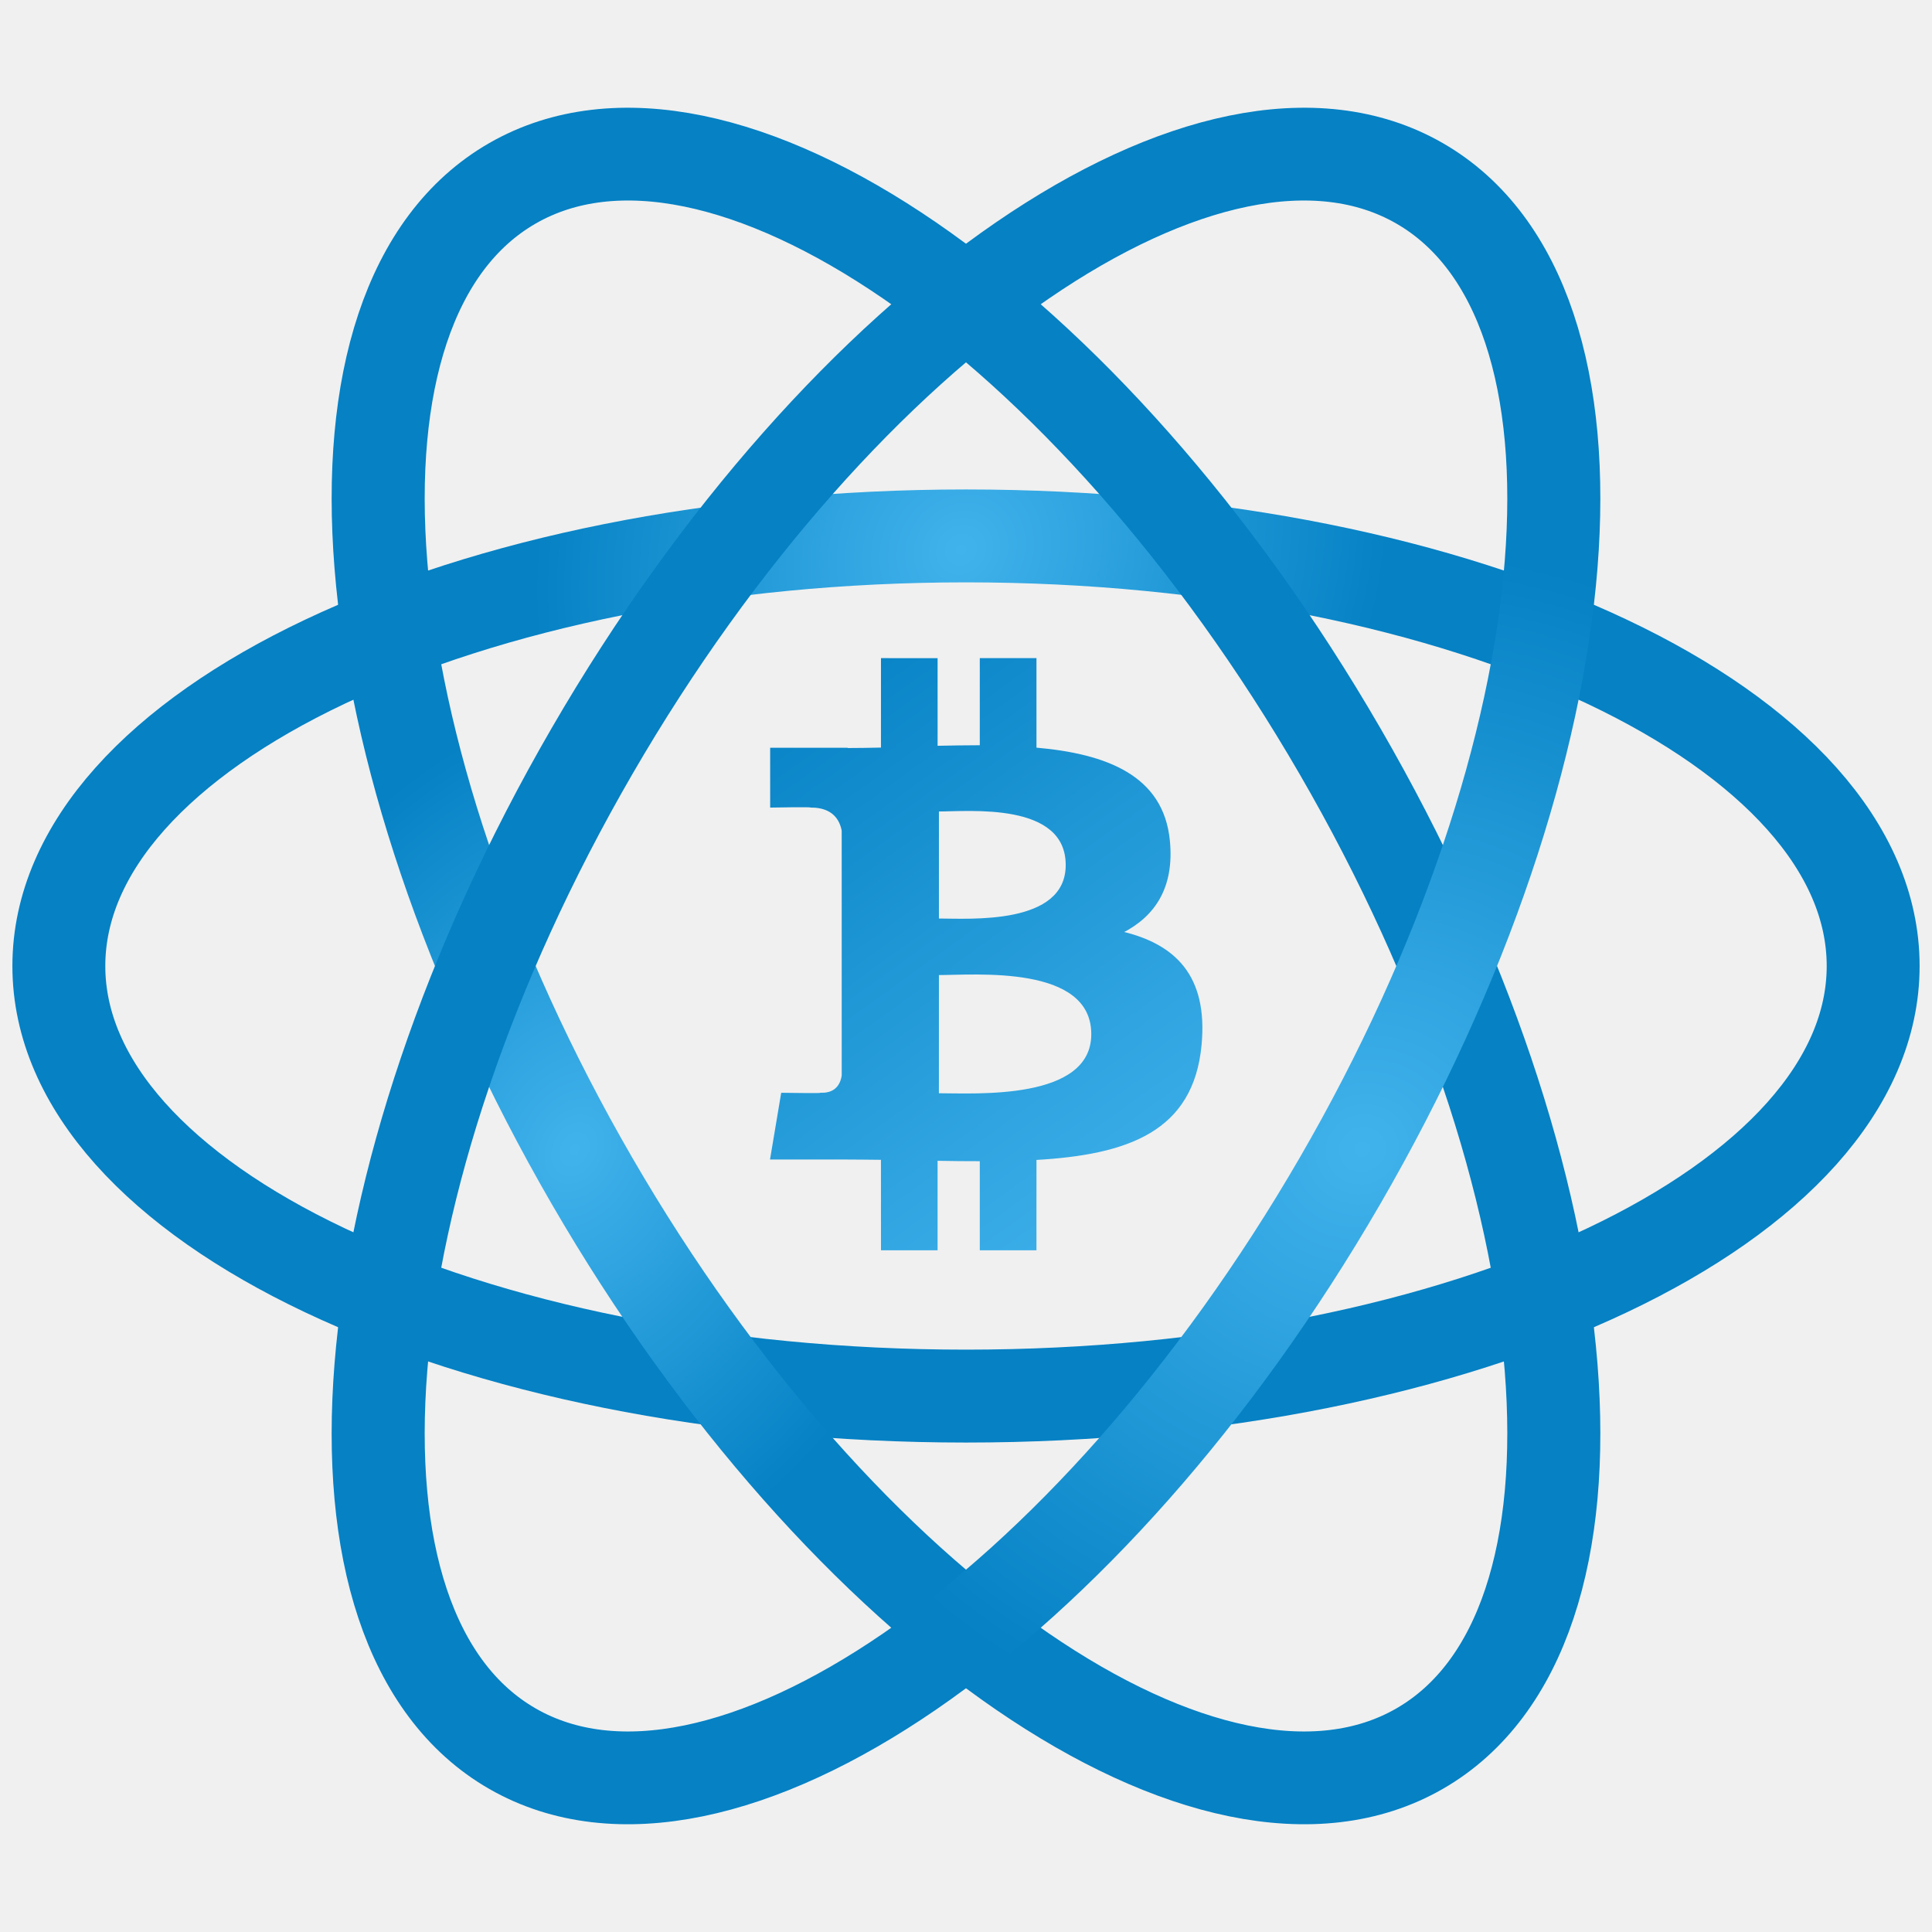
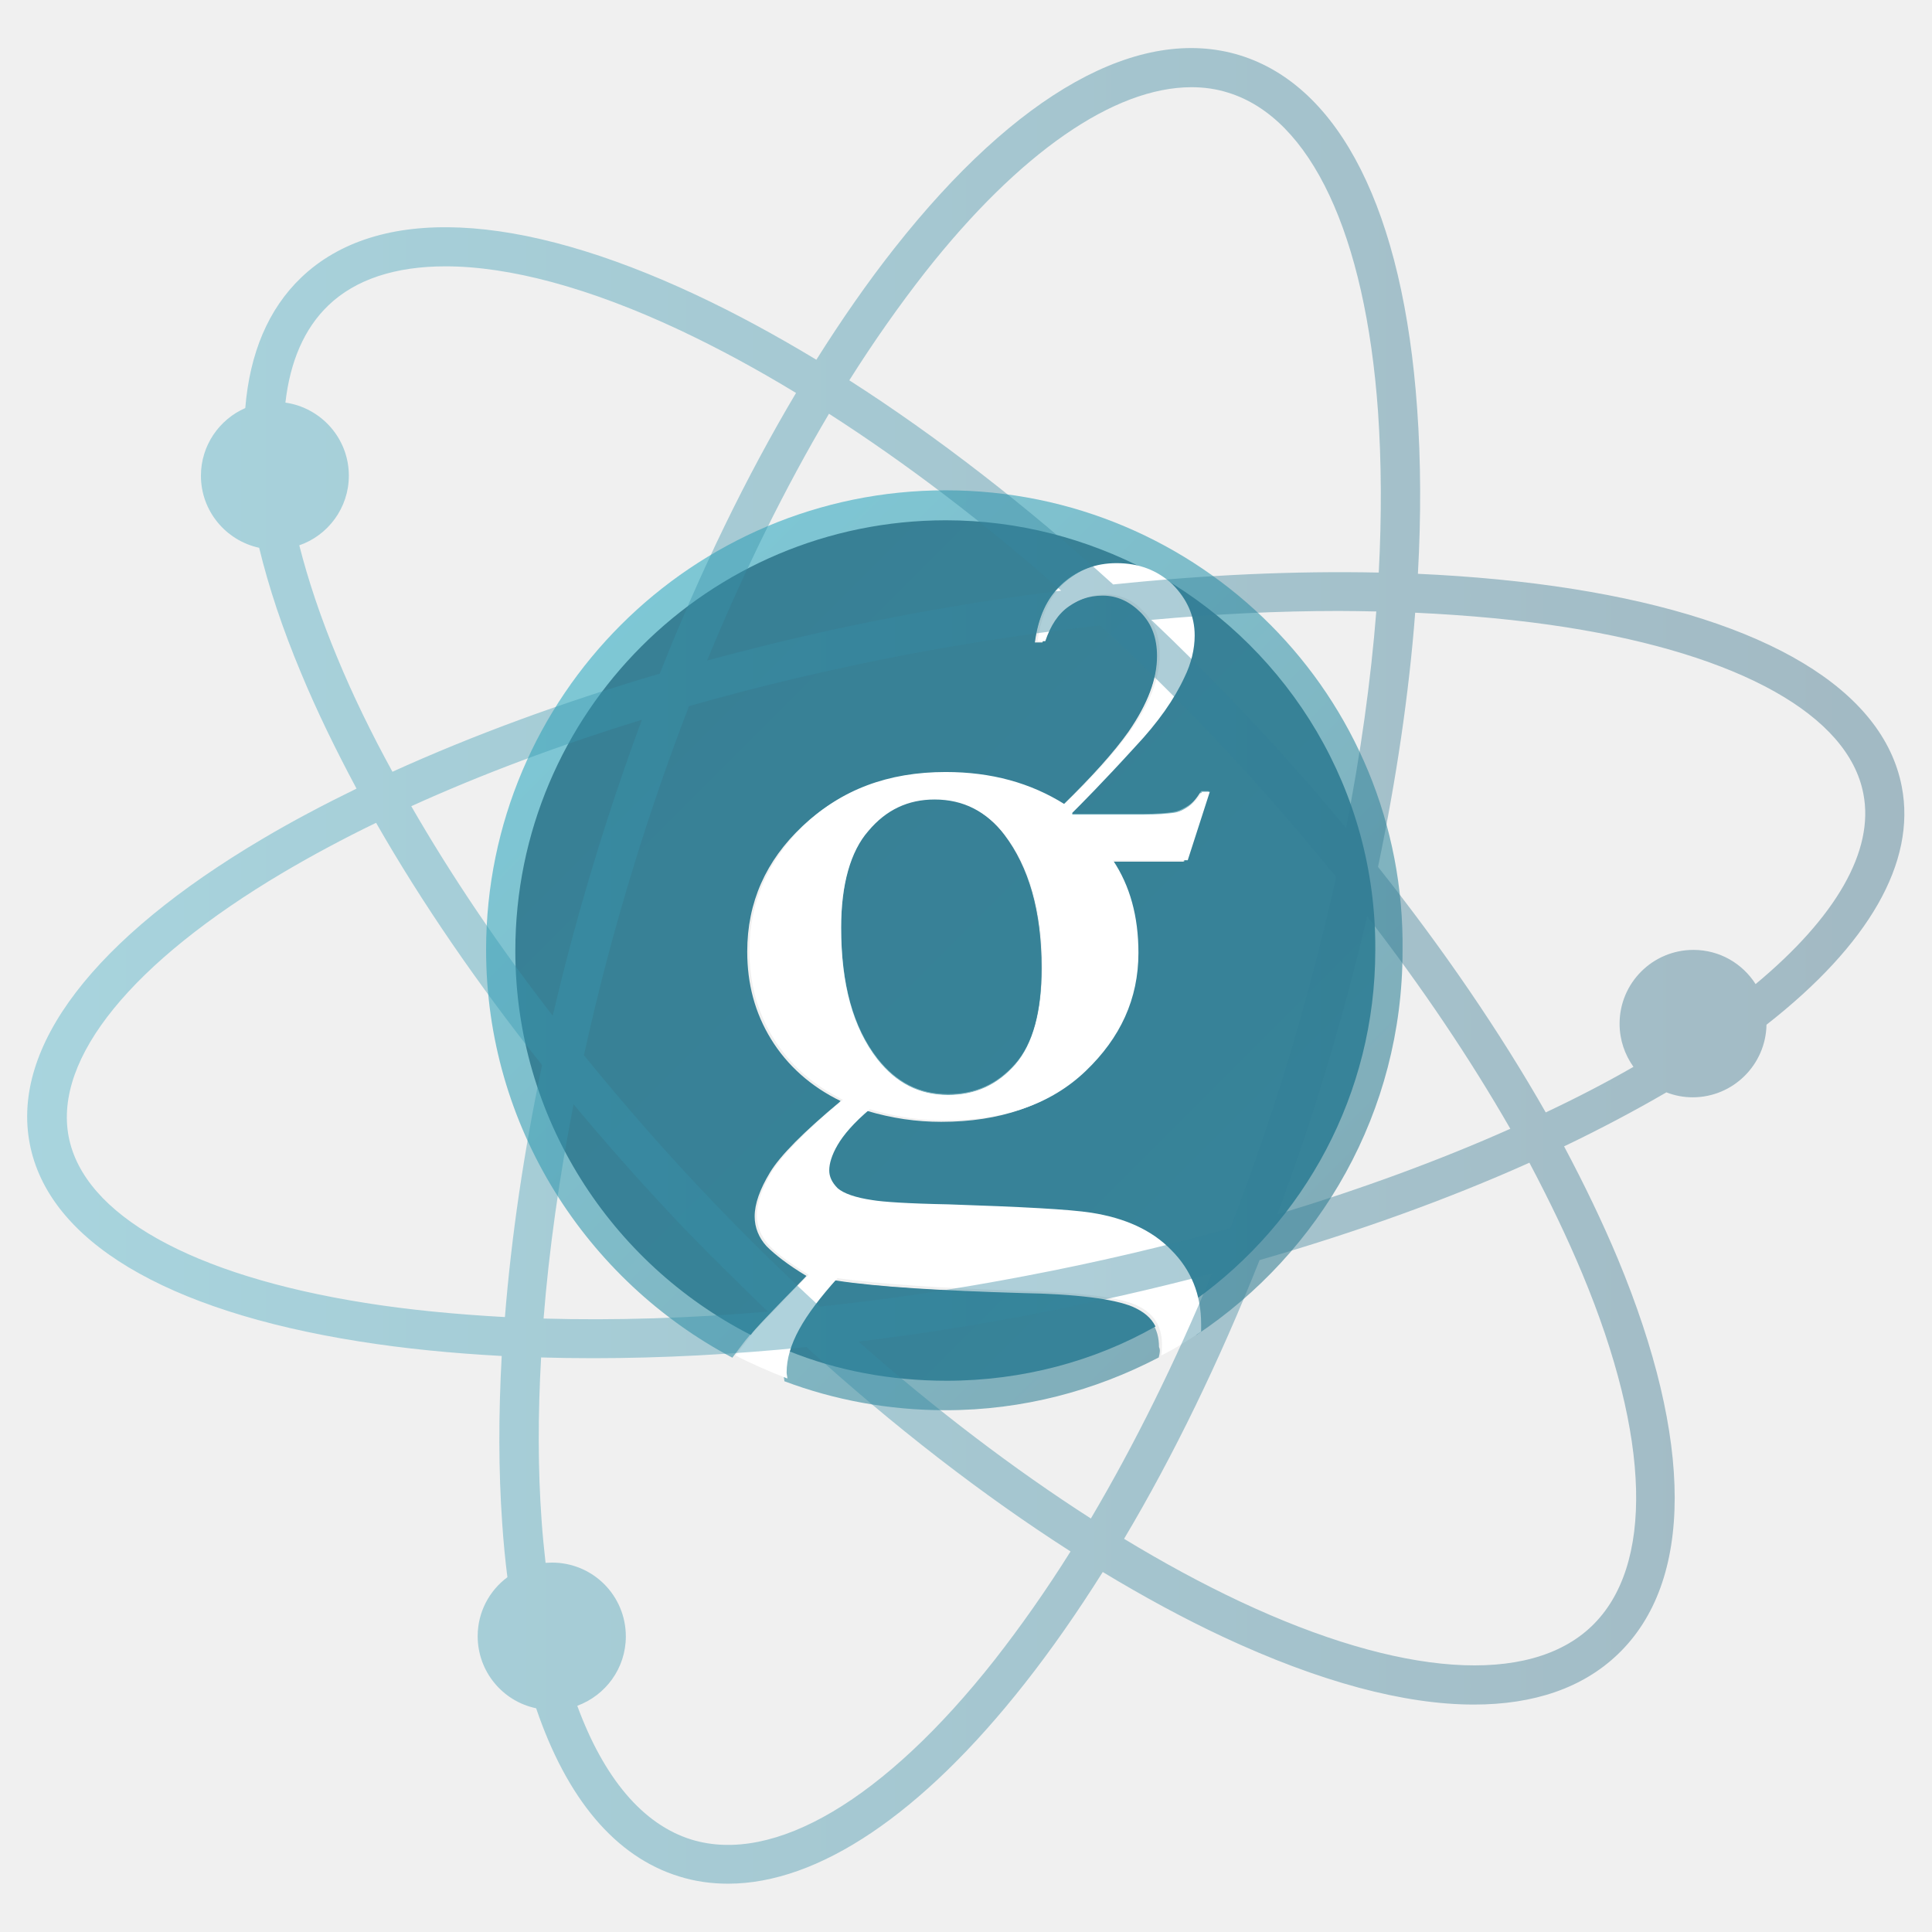
- <svg xmlns="http://www.w3.org/2000/svg" xmlns:xlink="http://www.w3.org/1999/xlink" version="1.1" width="779.811" height="779.811" id="svg2">
-   <defs id="defs4">
-     <linearGradient id="linearGradient3987">
-       <stop style="stop-color:#41b3ec;stop-opacity:1;" offset="0" id="stop4032" />
-       <stop style="stop-color:#0581c4;stop-opacity:1;" offset="1" id="stop3991" />
+ <svg xmlns="http://www.w3.org/2000/svg" version="1.1" id="svg2" x="0px" y="0px" viewBox="0 0 779.8 779.8" style="enable-background:new 0 0 779.8 779.8;" xml:space="preserve">
+   <style type="text/css">
+ 	.st0{opacity:0.6;fill:url(#SVGID_1_);enable-background:new    ;}
+ 	.st1{fill:url(#SVGID_2_);}
+ 	.st2{fill:#FFFFFF;}
+ 	.st3{opacity:0.4;fill:url(#SVGID_3_);}
+ </style>
+   <g>
+     <g>
+       <g>
+         <g>
+           <linearGradient id="SVGID_1_" gradientUnits="userSpaceOnUse" x1="512.947" y1="-350.665" x2="250.567" y2="-88.286" gradientTransform="matrix(1 0 0 -1 0 164)">
+             <stop offset="0" style="stop-color:#378094" />
+             <stop offset="1" style="stop-color:#32ACC3" />
+           </linearGradient>
+           <path class="st0" d="M467.7,547.9c-25.7,13.4-54.9,21.3-86,21.3c-23,0-44.9-4.1-65.1-11.7c0-0.7-0.3-1.7-0.3-2.4      c0-5.5,1.7-11.3,5.1-17.5c3.4-6.2,8.6-13,15.4-20.6c17.5,2.4,42.5,4.1,75.1,5.1c22.3,0.7,37.4,2.4,44.9,5.5      c7.5,3.1,11,8.6,11,16.1C468.4,544.9,468.1,546.2,467.7,547.9z M382.7,442c11,0,19.9-4.1,27.1-12.3c7.2-8.2,10.6-21.3,10.6-38.7      c0-23-5.1-40.8-15.1-53.8c-7.2-9.6-16.8-14.4-28.5-14.4c-10.6,0-19.5,4.1-26.7,12.7s-11,21.6-11,39.1c0,23,4.8,40.5,14.7,53.1      C361.8,437.2,371.1,442,382.7,442z M381.7,197.9c-102.2,0-185.5,83-185.5,185.5c0,71.3,40.5,133.4,99.4,164.6      c2.1-2.7,4.5-6.2,7.2-9.3c1-1.4,8.6-9.3,22.3-23.3c-7.5-4.5-12.7-8.6-16.1-12c-3.1-3.4-4.8-7.5-4.8-12c0-5.1,2.1-11,6.2-17.8      c4.1-6.9,13.7-16.5,28.5-28.8c-12-5.8-21.6-14.4-28.1-25c-6.5-10.6-9.6-22.3-9.6-35.3c0-19.9,7.5-36.7,22.3-50.7      c14.7-14.1,33.9-21.3,56.9-21.3c18.5,0,34.3,4.5,48,13c12-11.7,20.9-21.6,26.7-29.8c7.9-11.3,11.7-21.3,11.7-30.5      c0-7.2-2.1-13-6.5-17.5c-4.5-4.5-9.6-6.9-15.4-6.9c-5.5,0-10.3,1.7-14.7,4.8c-4.5,3.1-7.5,7.9-9.6,14.1h-3.1      c1.4-10.3,4.8-17.8,10.6-23.3c5.8-5.5,12.7-8.2,21.3-8.2c8.9,0,16.5,2.7,22.6,8.6c6.2,5.8,8.9,12.7,8.9,20.6      c0,5.5-1.4,11.3-4.1,16.8c-4.1,8.9-10.6,18.2-19.9,28.1c-13.4,14.4-21.6,23.3-25.4,26.7l0.3,0.3h28.5c5.8,0,9.9-0.3,12.3-0.7      c2.4-0.3,4.5-1.4,6.5-2.7c2.1-1.4,3.4-3.1,5.1-5.8h3.1l-9.9,28.5h-30.2c6.9,9.9,10.3,22.3,10.3,37.4c0,18.5-7.2,34.6-21.3,47.7      c-14.1,13.4-33.3,19.9-56.9,19.9c-9.9,0-19.9-1.4-30.2-4.5c-6.5,5.5-10.6,10.3-13,14.4c-2.4,4.1-3.4,7.5-3.4,10.3      c0,2.4,1,4.8,3.4,7.2c2.4,2.4,7.2,4.1,14.1,4.8c4.1,0.7,14.1,1.4,30.5,1.7c29.8,0.7,49.4,2.1,57.9,3.4      c13.4,1.7,24.3,6.9,32.2,15.1s12,18.2,12,29.8c0,1,0,2.1,0,3.1c50.1-33.3,83.3-90.2,83.3-155      C567.5,280.9,484.2,197.9,381.7,197.9z" />
+           <linearGradient id="SVGID_2_" gradientUnits="userSpaceOnUse" x1="258.877" y1="-96.731" x2="504.561" y2="-342.415" gradientTransform="matrix(1 0 0 -1 0 164)">
+             <stop offset="0" style="stop-color:#388095" />
+             <stop offset="1" style="stop-color:#378399" />
+           </linearGradient>
+           <path class="st1" d="M405.3,336.8c9.9,13,15.1,30.9,15.1,53.8c0,17.5-3.4,30.5-10.6,38.7c-7.2,8.2-16.1,12.3-27.1,12.3      c-11.7,0-20.9-4.8-28.5-14.4c-9.9-12.7-14.7-30.2-14.7-53.1c0-17.5,3.8-30.9,11-39.1c7.2-8.6,16.1-12.7,26.7-12.7      C388.5,322.4,398.1,327.2,405.3,336.8z M325.5,515c-7.5-4.5-12.7-8.6-16.1-12c-3.1-3.4-4.8-7.5-4.8-12c0-5.1,2.1-11,6.2-17.8      s13.7-16.5,28.5-28.8c-12-5.8-21.6-14.4-28.1-25c-6.5-10.6-9.6-22.3-9.6-35.3c0-19.9,7.5-36.7,22.3-50.7s33.9-21.3,56.9-21.3      c18.5,0,34.3,4.5,48,13c12-11.7,20.9-21.6,26.7-29.8C463.3,284,467,274,467,264.8c0-7.2-2.1-13-6.5-17.5      c-4.5-4.5-9.6-6.9-15.4-6.9c-5.5,0-10.3,1.7-14.7,4.8c-4.5,3.1-7.5,7.9-9.6,14.1h-3.1c1.4-10.3,4.8-17.8,10.6-23.3      c5.8-5.5,12.7-8.2,21.3-8.2c4.8,0,9.3,0.7,13.4,2.4c-24.3-12.7-51.8-20.2-81.2-20.2c-96,0-173.8,77.8-173.8,173.8      c0,67.5,38.7,126.2,95,155C304.5,536.6,311.7,529.1,325.5,515z M468.8,232.9c1.4,1,2.7,2.1,3.8,3.1c6.2,5.8,8.9,12.7,8.9,20.6      c0,5.5-1.4,11.3-4.1,16.8c-4.1,8.9-10.6,18.2-19.9,28.1c-13.4,14.4-21.6,23.3-25.4,26.7l0.3,0.3h28.5c5.8,0,9.9-0.3,12.3-0.7      c2.4-0.3,4.5-1.4,6.5-2.7c2.1-1.4,3.4-3.1,5.1-5.8h3.1l-9.9,28.5h-30.2c6.9,9.9,10.3,22.3,10.3,37.4c0,18.5-7.2,34.6-21.3,47.7      c-14.1,13.4-33.3,19.9-56.9,19.9c-9.9,0-19.9-1.4-30.2-4.5c-6.5,5.5-10.6,10.3-13,14.4c-2.4,4.1-3.4,7.5-3.4,10.3      c0,2.4,1,4.8,3.4,7.2c2.4,2.4,7.2,4.1,14.1,4.8c4.1,0.7,14.1,1.4,30.5,1.7c29.8,0.7,49.4,2.1,57.9,3.4      c13.4,1.7,24.3,6.9,32.2,15.1c5.5,5.5,9.3,12,11,19.5c43.9-31.5,72.7-83,72.7-141.2C555.5,318.9,520.5,263.1,468.8,232.9z       M457.1,527.4c-7.5-3.1-22.3-5.1-44.9-5.5c-32.6-1-57.6-2.4-75.1-5.1c-6.9,7.2-12,14.1-15.4,20.6c-1.4,2.7-2.7,5.1-3.4,7.9      c19.5,7.9,41.1,12,63.8,12c30.5,0,59.7-7.9,84.3-21.9C464.6,531.8,461.6,529.4,457.1,527.4z" />
+           <path class="st2" d="M488.3,319.6h-3.1c-1.4,2.4-3.1,4.5-5.1,5.8c-2.1,1.4-4.1,2.4-6.5,2.7c-2.4,0.3-6.5,0.7-12.3,0.7h-28.5      v-0.7c3.4-3.4,12-12,25.4-26.7c9.3-9.9,15.8-19.2,19.9-28.1c2.7-5.5,4.1-11.3,4.1-16.8c0-7.9-3.1-14.7-8.9-20.6      c-6.2-5.8-13.7-8.6-22.6-8.6c-8.6,0-15.4,2.7-21.3,8.2c-5.8,5.5-9.3,13.4-10.6,23.3h3.1c2.1-6.2,5.1-11,9.6-14.1      c4.5-3.1,9.3-4.8,14.7-4.8c6.2,0,11.3,2.4,15.4,6.9c4.5,4.5,6.5,10.3,6.5,17.5c0,9.3-3.8,19.5-11.7,30.5      c-5.8,8.2-14.7,18.2-26.7,29.8c-13.7-8.6-29.5-13-48-13c-23.3,0-42.2,7.2-56.9,21.3c-14.7,14.1-22.3,31.2-22.3,50.7      c0,13,3.1,24.7,9.6,35.3s15.8,18.9,28.1,25c-14.7,12.3-24.3,22.3-28.5,28.8c-4.1,6.9-6.2,12.7-6.2,17.8c0,4.5,1.7,8.6,4.8,12      c3.1,3.4,8.6,7.5,16.1,12c-13.7,14.4-21.3,21.9-22.3,23.3c-2.7,3.4-5.1,6.5-7.2,9.3c6.5,3.4,13.7,6.5,20.9,9.3      c0-0.7-0.3-1.7-0.3-2.4c0-5.5,1.7-11.3,5.1-17.5c3.4-6.2,8.6-13,15.4-20.6c17.5,2.4,42.5,4.1,75.1,5.1      c22.3,0.7,37.4,2.4,44.9,5.5c7.5,3.1,11,8.6,11,16.1c0,1.4,0,2.7-0.3,4.5c5.5-2.7,11-6.2,16.1-9.6c0-1,0-2.1,0-3.1      c0-12-4.1-21.9-12-29.8c-7.9-8.2-18.9-13-32.2-15.1c-8.9-1.4-28.1-2.4-57.9-3.4c-16.1-0.3-26.4-1-30.5-1.7      c-6.9-1-11.7-2.7-14.1-4.8c-2.4-2.4-3.4-4.8-3.4-7.2c0-2.7,1-6.2,3.4-10.3c2.4-4.1,6.5-8.9,13-14.4c10.3,3.1,20.2,4.5,30.2,4.5      c24,0,42.9-6.5,56.9-19.9s21.3-29.1,21.3-47.7c0-14.7-3.4-27.1-10.3-37.4h30.2L488.3,319.6z M409.8,429.7      c-7.2,8.2-16.1,12.3-27.1,12.3c-11.7,0-20.9-4.8-28.5-14.4c-9.9-12.7-14.7-30.2-14.7-53.1c0-17.5,3.8-30.9,11-39.1      c7.2-8.6,16.1-12.7,26.7-12.7c11.7,0,20.9,4.8,28.5,14.4c9.9,13,15.1,30.9,15.1,53.8C420.4,408.4,417,421.4,409.8,429.7z" />
+         </g>
+       </g>
+     </g>
+     <linearGradient id="SVGID_3_" gradientUnits="userSpaceOnUse" x1="11.15" y1="389.906" x2="768.661" y2="389.906">
+       <stop offset="0" style="stop-color:#3BAAC2" />
+       <stop offset="1" style="stop-color:#2E6780" />
    </linearGradient>
-     <linearGradient xlink:href="#linearGradient3987" id="linearGradient3996" x1="11.848" y1="179.972" x2="263.601" y2="179.972" gradientUnits="userSpaceOnUse" gradientTransform="translate(8.692492,11.68693)" />
-     <linearGradient xlink:href="#linearGradient3987" id="linearGradient4010" x1="11.348" y1="179.972" x2="264.101" y2="179.972" gradientUnits="userSpaceOnUse" gradientTransform="translate(8.692492,11.68693)" />
-     <linearGradient xlink:href="#linearGradient3987" id="linearGradient4012" gradientUnits="userSpaceOnUse" x1="254.738" y1="334.824" x2="9.121" y2="-4.097" gradientTransform="translate(8.692492,11.68693)" />
-     <linearGradient xlink:href="#linearGradient3987" id="linearGradient4014" gradientUnits="userSpaceOnUse" x1="254.738" y1="334.824" x2="9.121" y2="-4.097" gradientTransform="translate(8.692492,11.68693)" />
-     <radialGradient xlink:href="#linearGradient3987" id="radialGradient3786" cx="523.184" cy="732.085" fx="523.184" fy="732.085" r="146.047" gradientTransform="matrix(-0.8906171,0.8629708,-0.7829131,-0.8079947,1427.022,361.9337)" gradientUnits="userSpaceOnUse" />
-     <radialGradient xlink:href="#linearGradient3987" id="radialGradient3796" cx="529.58" cy="728.158" fx="529.58" fy="728.158" r="146.047" gradientTransform="matrix(-0.8708372,0.5529273,-0.7189716,-1.132077,466.9435,499.5492)" gradientUnits="userSpaceOnUse" />
-     <radialGradient xlink:href="#linearGradient3987" id="radialGradient3800" cx="505.655" cy="726.392" fx="505.655" fy="726.392" r="146.047" gradientTransform="matrix(-0.9482192,1.340402,-1.43021,-1.003715,1646.322,-657.0863)" gradientUnits="userSpaceOnUse" />
-   </defs>
-   <ellipse style="fill:none;fill-opacity:0;stroke:url(#radialGradient3786);stroke-width:37.5;stroke-miterlimit:4;stroke-dasharray:none;stroke-opacity:1;marker-start:none" id="path3803" cx="389.906" cy="389.906" rx="366.155" ry="173.599" />
-   <ellipse transform="matrix(-0.5014154,-0.8652067,0.8668402,-0.498586,0,0)" id="path4023" style="fill:none;fill-opacity:0;stroke:url(#radialGradient3796);stroke-width:37.5;stroke-miterlimit:4;stroke-dasharray:none;stroke-opacity:1;marker-start:none" cx="-532.39" cy="141.845" rx="365.122" ry="174.092" />
-   <ellipse style="fill:none;fill-opacity:0;stroke:url(#radialGradient3800);stroke-width:37.5;stroke-miterlimit:4;stroke-dasharray:none;stroke-opacity:1;marker-start:none" id="path4029" transform="matrix(-0.5014153,0.8652067,-0.8668402,-0.498586,0,0)" cx="143.585" cy="-532.856" rx="365.122" ry="174.092" />
-   <g id="g5" transform="matrix(0.6902508,0,0,0.6845252,303.0248,261.9524)" style="fill:url(#linearGradient4010);fill-opacity:1;stroke:url(#linearGradient3996)">
-     <path id="path7" d="m 217.021,167.042 c 18.631,-9.483 30.288,-26.184 27.565,-54.007 C 240.919,75.012 208.06,62.262 166.58,58.631 L 166.572,5.89 h -32.139 l -0.009,51.354 c -8.456,0 -17.076,0.166 -25.657,0.338 L 108.76,5.897 76.65,5.894 76.644,58.622 c -6.959,0.142 -13.793,0.277 -20.466,0.277 v -0.156 l -44.33,-0.018 0.006,34.282 c 0,0 23.734,-0.446 23.343,-0.013 13.013,0.009 17.262,7.559 18.484,14.076 l 0.01,60.083 v 84.397 c -0.573,4.09 -2.984,10.625 -12.083,10.637 0.414,0.364 -23.379,-0.004 -23.379,-0.004 l -6.375,38.335 h 41.817 c 7.792,0.009 15.448,0.13 22.959,0.19 l 0.028,53.338 32.102,0.009 -0.009,-52.779 c 8.832,0.18 17.357,0.258 25.684,0.247 l -0.009,52.532 h 32.138 l 0.018,-53.249 c 54.022,-3.1 91.842,-16.697 96.544,-67.385 3.79,-40.809 -15.434,-59.025 -46.105,-66.379 z M 109.535,95.321 c 18.126,0 75.132,-5.767 75.14,32.064 -0.008,36.269 -56.996,32.032 -75.14,32.032 V 95.321 Z m -0.014,167.126 0.014,-70.672 c 21.778,-0.006 90.085,-6.261 90.094,35.32 0.009,39.876 -68.316,35.336 -90.108,35.352 z" style="fill:url(#linearGradient4012);fill-opacity:1;stroke:url(#linearGradient4014)" />
+     <path class="st3" d="M767.6,317.5c-7.5-39.1-54.6-67.4-132.8-79.8c-19.5-3.1-40.5-5.1-62.5-6.1c1.3-23.3,1.2-45.7-0.3-66.6   c-5.6-79.6-31.1-130.2-71.6-142.7c-40.5-12.4-90,15.2-139.4,77.9c-10.8,13.7-21.3,28.8-31.5,45c-16.4-9.9-32.6-18.7-48.4-26.1   c-72.2-33.9-128.8-36.4-159.5-7.1c-13.3,12.7-20.8,30.6-22.6,52.7c-10.5,4.6-17.9,15.1-17.9,27.3c0,14.3,10.1,26.2,23.5,29.1   c3.8,15.7,9.4,32.6,16.9,50.5c6.3,15.2,13.9,30.8,22.4,46.7c-13.3,6.5-26,13.2-37.8,20.2c-68.2,40.3-101.6,84-94.1,123.1   c7.5,39.1,54.6,67.4,132.8,79.8c18.1,2.9,37.4,4.8,57.7,5.9c-1.3,23.7-1.3,46.3,0.2,67.5c0.5,7.5,1.2,14.8,2.1,21.8   c-7.3,5.4-12,14.1-12,23.8c0,14.3,10.1,26.3,23.6,29.1c12.4,36.5,32,60,57.8,67.9c6.4,2,12.9,2.9,19.7,2.9   c36.3,0,78.1-27.9,119.7-80.8c10.8-13.7,21.3-28.8,31.5-45c16.4,9.9,32.6,18.7,48.4,26.1c38.9,18.2,73.2,27.4,101.4,27.4   c24.2,0,43.9-6.7,58.1-20.3c30.6-29.3,30.6-86,0-159.6c-6.2-14.8-13.5-30-21.7-45.4c14.6-7,28.4-14.3,41.3-21.8   c3.3,1.3,6.9,2,10.6,2c16.3,0,29.5-13.1,29.8-29.3C754.3,381.3,773.5,348,767.6,317.5z M373.4,109.9   c38.1-48.4,76.4-74.7,107.5-74.7c5.1,0,10.1,0.7,14.8,2.2c33.4,10.3,55.4,57.2,60.5,128.7c1.4,20.4,1.5,42.2,0.3,65   c-33.8-0.7-69.9,0.9-107.2,4.8c-35.2-31.9-71.2-59.8-106.5-82.4C352.7,137.8,363,123.2,373.4,109.9z M519.2,430.4   c-6.9,22.4-14.5,44.2-22.6,65.3c-26.6,7.4-54.3,13.9-82.7,19.3c-28.1,5.4-55.9,9.5-83,12.4c-14.5-13.4-28.9-27.5-43-42.2   c-18.6-19.4-36-39.3-52.2-59.3c5.5-25.1,12.2-50.7,20.1-76.4c6.8-22.1,14.3-43.7,22.3-64.5c28.2-8,57.6-15,87.9-20.8   c26.4-5,52.4-8.9,78-11.8c14.6,13.4,29,27.6,43.1,42.3c18.6,19.4,36,39.3,52.2,59.3C533.7,379.1,527.1,404.7,519.2,430.4z    M551.8,369.8c22.2,28.7,41.6,57.6,57.8,85.8c-28.7,12.8-60.4,24.4-94.1,34.6c6.7-17.9,13-36.4,18.7-55.2   C540.9,413.1,546.8,391.4,551.8,369.8z M489.2,514c-14.8,35.8-31.3,69.1-48.9,98.9c-31-19.9-62.7-44-93.8-71.4   c23.1-2.8,46.6-6.5,70.3-11C441.5,525.7,465.8,520.2,489.2,514z M309.9,529.4c-31.5,2.7-61.9,3.6-90.5,2.8   c2.2-27.7,6.3-56.7,12.1-86.5c14.1,17,29.1,33.8,44.9,50.4C287.5,507.5,298.7,518.6,309.9,529.4z M223.1,410   c-21.9-28.3-41.1-56.8-57.1-84.6c28.4-12.9,59.7-24.6,93.1-34.9c-6.6,17.7-12.7,35.8-18.4,54.3C234,366.7,228.1,388.5,223.1,410z    M285.4,266.6c14.9-36.1,31.5-69.7,49.2-99.6c31,19.9,62.6,43.9,93.7,71.4c-21.5,2.7-43.3,6.1-65.4,10.3   C336.4,253.7,310.5,259.8,285.4,266.6z M498.4,283.8c-11.1-11.6-22.3-22.8-33.7-33.6c26.1-2.4,51.4-3.6,75.7-3.6   c5.1,0,10.1,0.1,15.1,0.2c-2.2,27.9-6.3,57.3-12.2,87.4C529.2,317.2,514.2,300.3,498.4,283.8z M136.2,265.6   c-6.7-16.1-11.8-31.3-15.4-45.5c11.6-4,20-15.1,20-28.1c0-15-11.1-27.4-25.6-29.5c1.9-16.6,7.6-29.9,17.3-39.2   c11-10.6,27.2-15.8,47.3-15.8c25.8,0,58.1,8.6,94.7,25.8c15.3,7.2,31,15.7,46.8,25.3c-20.1,33.8-38.7,72.1-55,113.3   c-38.9,11.4-75.3,24.8-107.9,39.6C149.9,296,142.4,280.6,136.2,265.6z M147.5,525.9c-70.1-11.1-113.8-35.6-119.8-67.2   c-6-31.6,25.6-70.4,86.7-106.6c11.7-6.9,24.2-13.6,37.4-20c18.4,32.2,41,65.1,67,97.8c-7.4,35.1-12.4,69.3-15,101.7   C184,530.5,165.1,528.7,147.5,525.9z M401.5,669.9c-44.4,56.4-89,82.8-122.4,72.6c-19.7-6.1-35.4-24.9-46.1-54   c11.4-4.2,19.6-15.1,19.6-28c0-16.5-13.3-29.8-29.8-29.8c-0.9,0-1.8,0.1-2.6,0.1c-0.6-5.5-1.2-11.2-1.6-17.1   c-1.5-20.6-1.5-42.7-0.2-65.8c6.9,0.2,13.9,0.3,21,0.3c27.5,0,56.4-1.5,86.1-4.5c35.2,32,71.3,59.9,106.6,82.5   C422.2,642,411.9,656.6,401.5,669.9z M638.7,514.2c27.6,66.2,28.9,118.1,3.7,142.2c-25.2,24.1-77,20.5-141.9-10   c-15.3-7.2-31-15.7-46.8-25.3c20-33.6,38.4-71.6,54.7-112.5c39.2-11.3,75.9-24.5,108.9-39.3C625.4,484.6,632.6,499.6,638.7,514.2z    M708.6,397.2c-5.3-8.3-14.5-13.8-25.1-13.8c-16.4,0-29.8,13.3-29.8,29.8c0,6.5,2.1,12.5,5.6,17.4c-11.1,6.4-22.9,12.5-35.4,18.4   c-18.6-32.6-41.4-66-67.7-99.1c7.4-35.4,12.5-69.9,15-102.6c21.5,1,42,2.9,61.1,5.9c70.1,11.1,113.8,35.6,119.8,67.2   C756.6,343.4,741,370.3,708.6,397.2z" />
  </g>
</svg>
